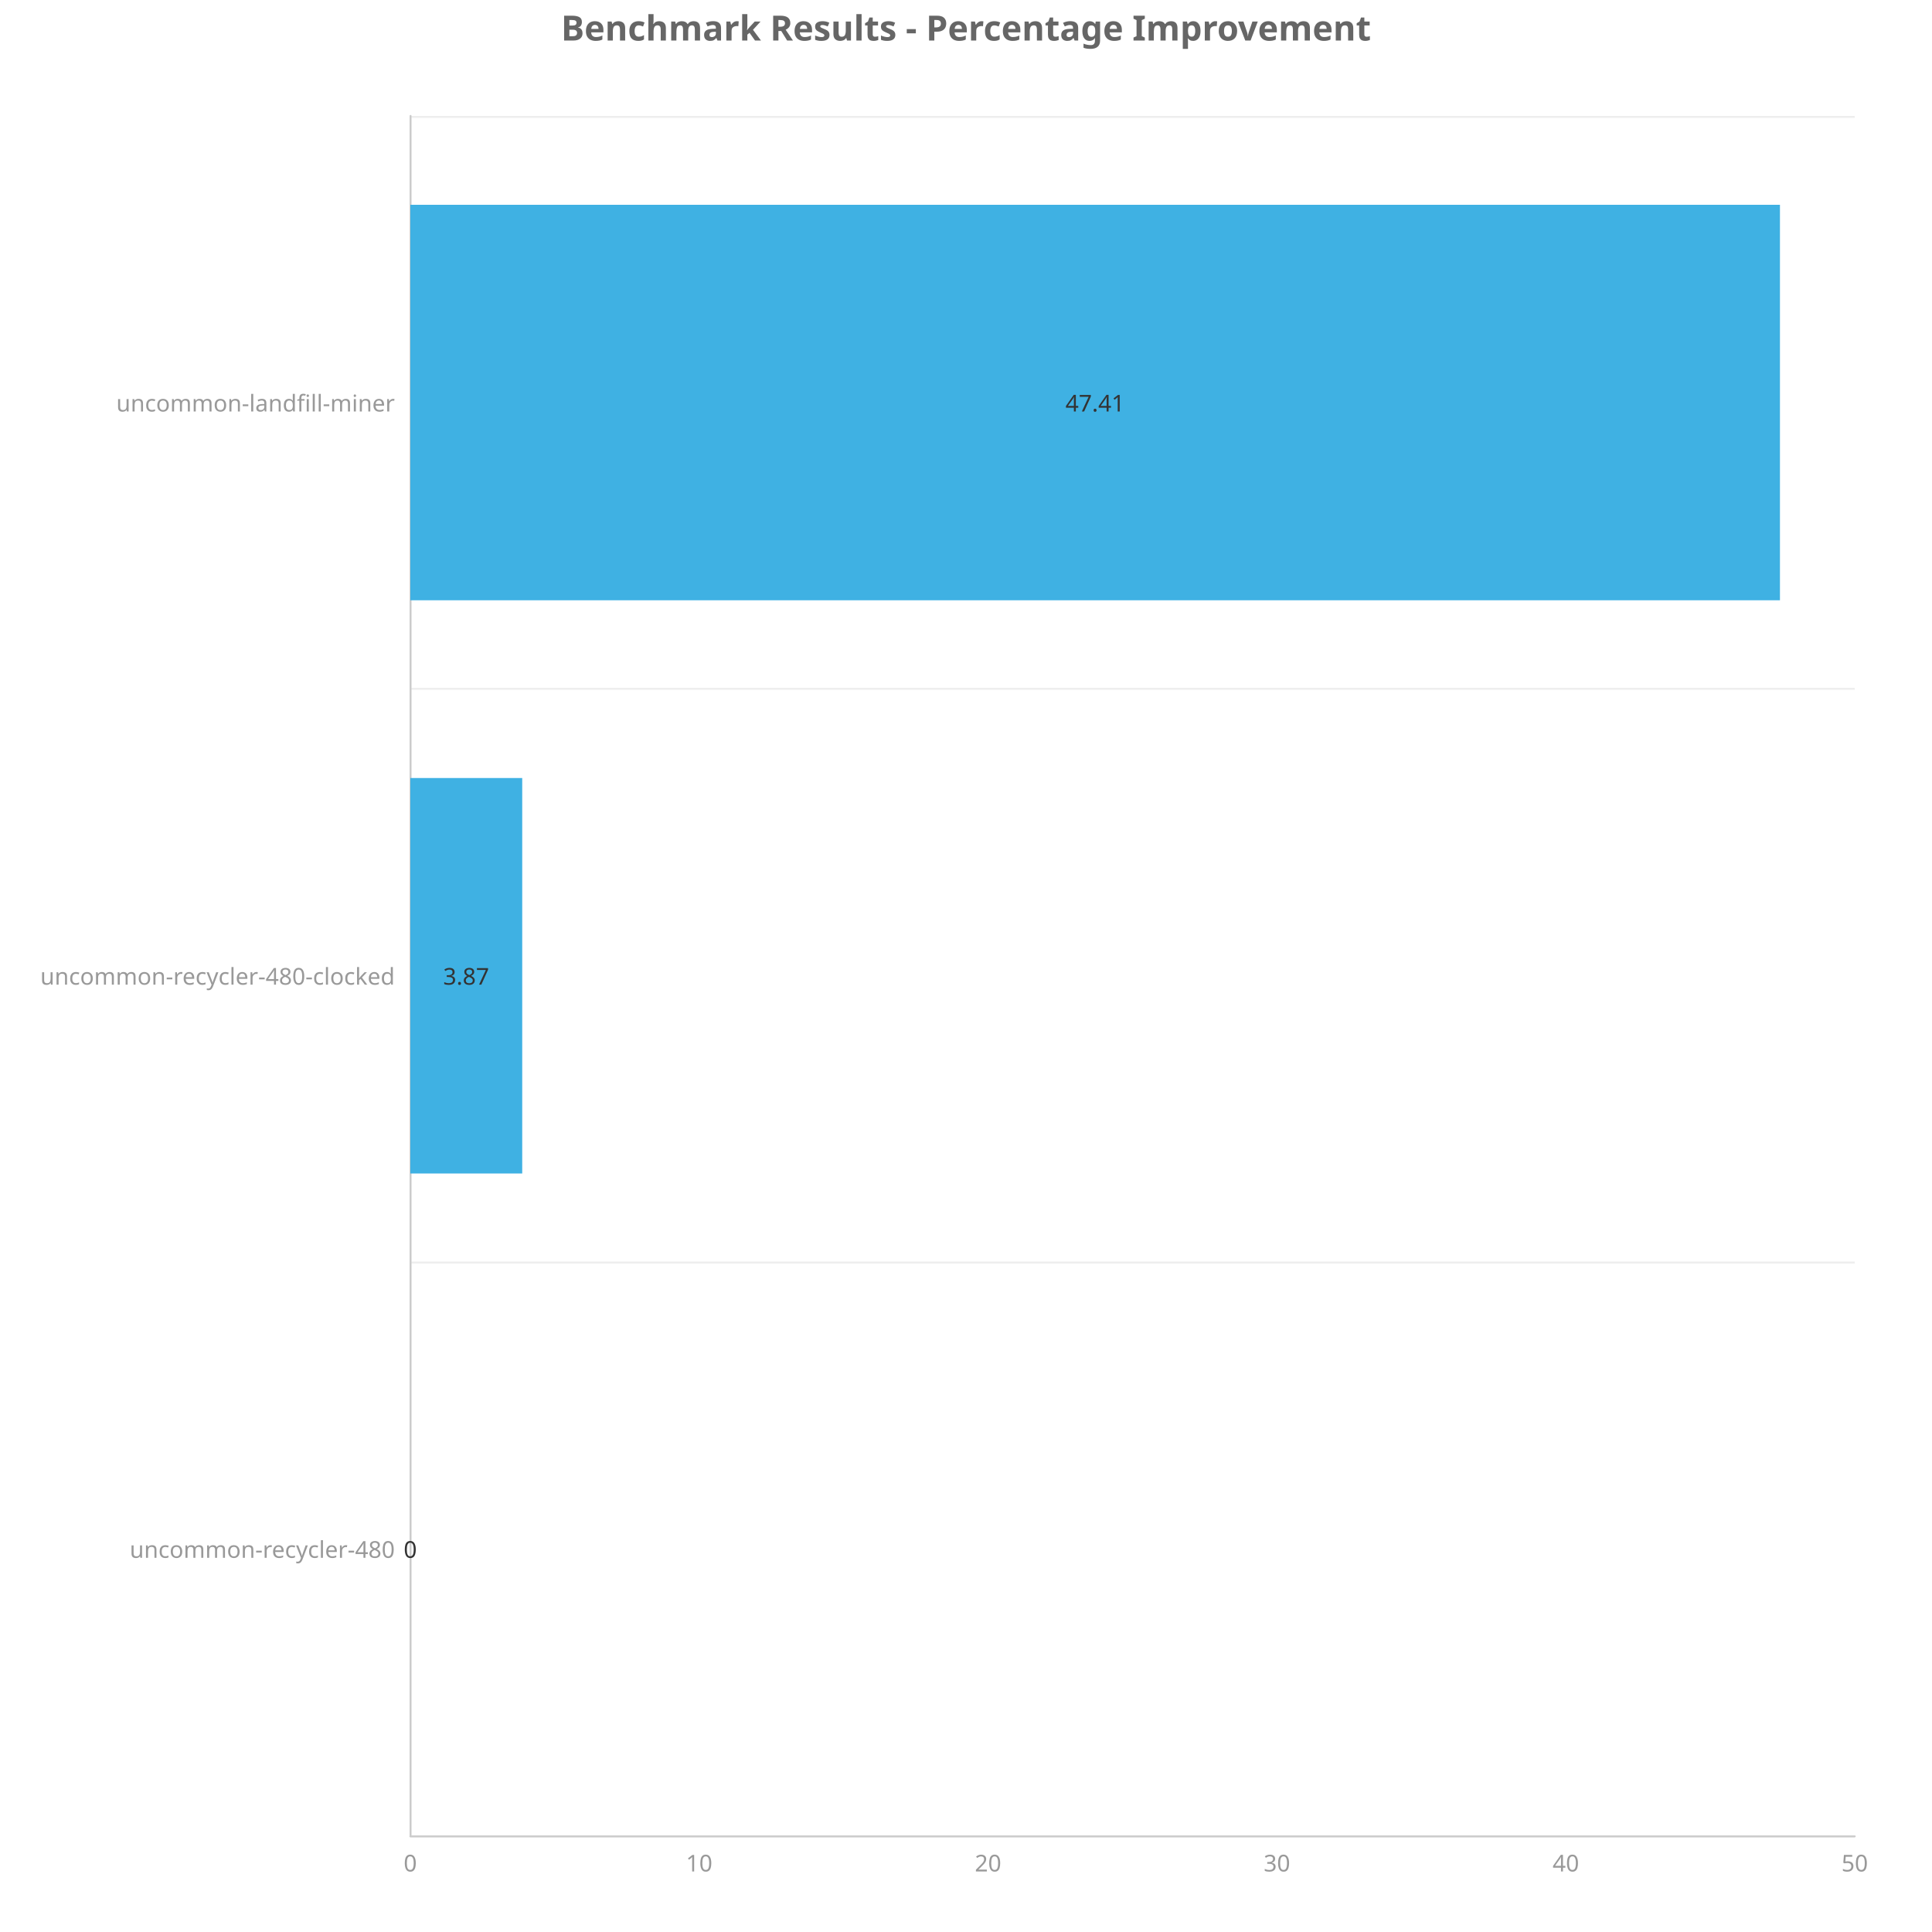
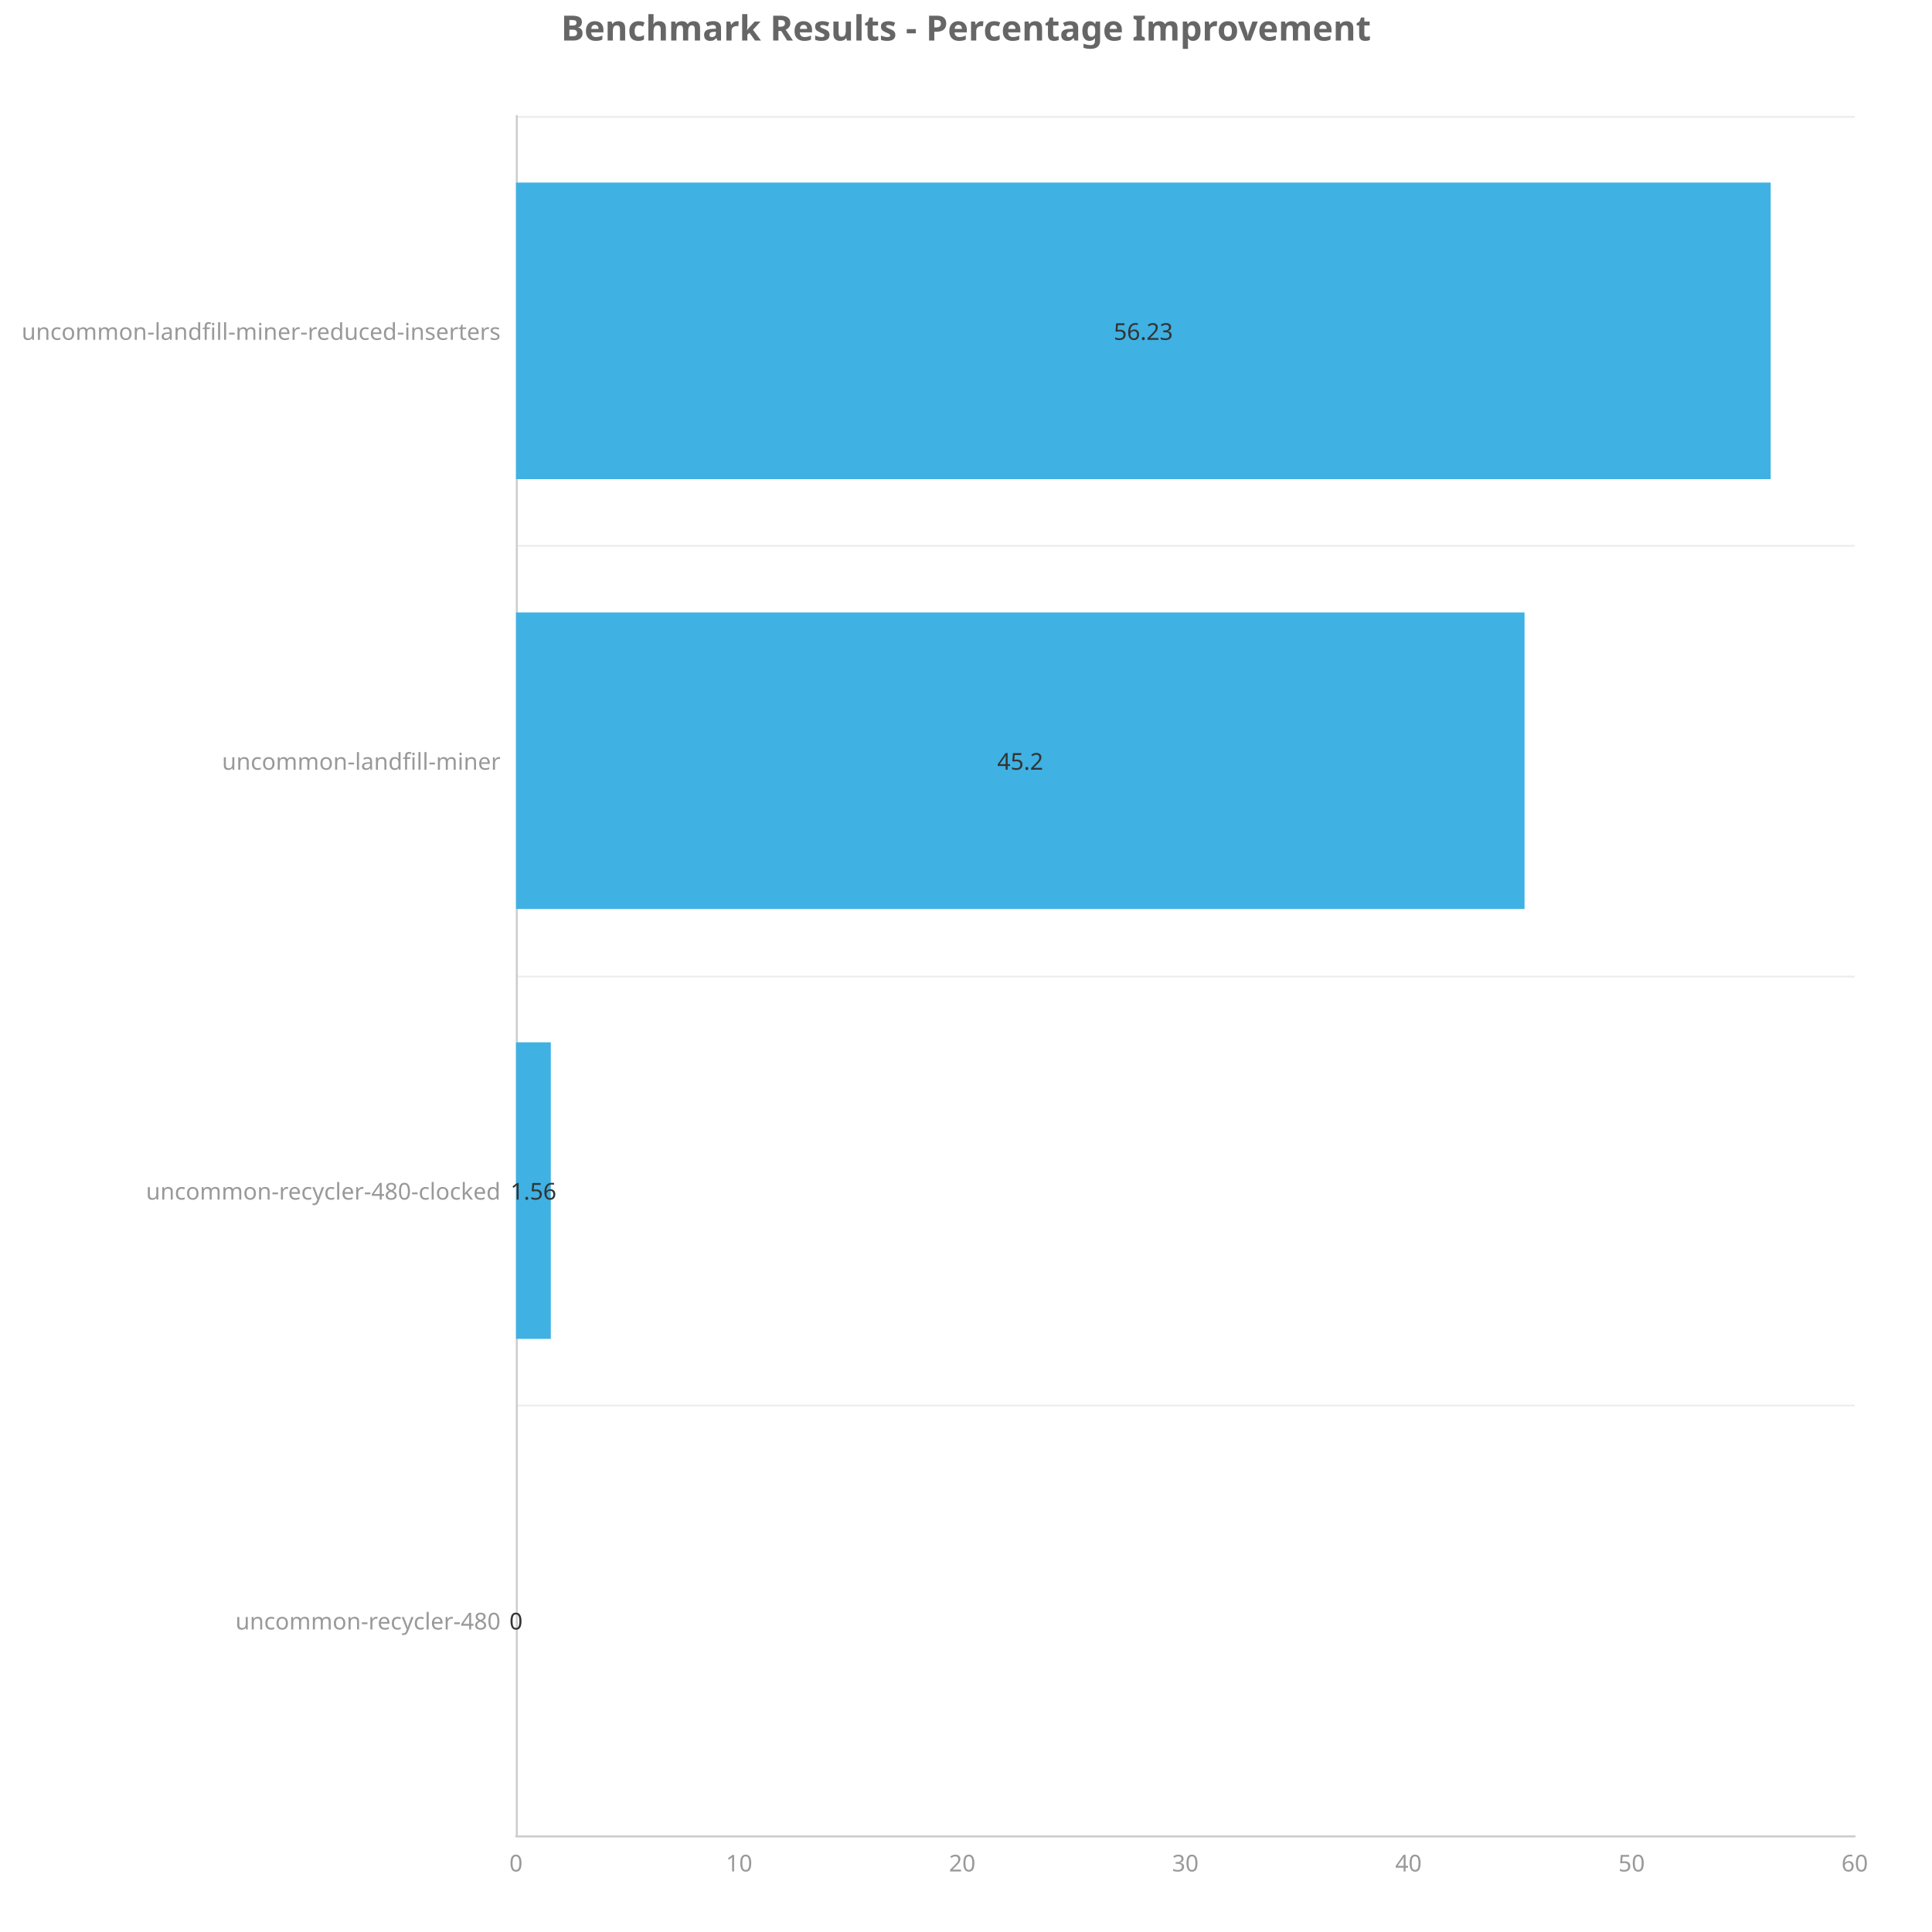
<svg xmlns="http://www.w3.org/2000/svg" width="1000" height="1000" version="1.1" baseProfile="full" viewBox="0 0 1000 1000">
  <rect width="1000" height="1000" x="0" y="0" fill="rgb(252,252,252)" fill-opacity="0" />
-   <path d="M212.4 950.5L960 950.5" fill="transparent" stroke="#eeeeee" class="zr2-cls-5" />
-   <path d="M212.4 653.5L960 653.5" fill="transparent" stroke="#eeeeee" class="zr2-cls-5" />
-   <path d="M212.4 356.5L960 356.5" fill="transparent" stroke="#eeeeee" class="zr2-cls-5" />
-   <path d="M212.4 60.5L960 60.5" fill="transparent" stroke="#eeeeee" class="zr2-cls-5" />
-   <path d="M212.5 950L212.5 60" fill="transparent" stroke="#cccccc" stroke-linecap="round" class="zr2-cls-5" />
-   <path d="M212.4 950.5L960 950.5" fill="transparent" stroke="#cccccc" stroke-linecap="round" class="zr2-cls-5" />
-   <text dominant-baseline="central" text-anchor="end" style="font-size:12px;font-family:sans-serif;" transform="translate(204.36 801.6667)" fill="#999999">uncommon-recycler-480</text>
-   <text dominant-baseline="central" text-anchor="end" style="font-size:12px;font-family:sans-serif;" transform="translate(204.36 505)" fill="#999999">uncommon-recycler-480-clocked</text>
-   <text dominant-baseline="central" text-anchor="end" style="font-size:12px;font-family:sans-serif;" transform="translate(204.36 208.3333)" fill="#999999">uncommon-landfill-miner</text>
-   <text dominant-baseline="central" text-anchor="middle" style="font-size:12px;font-family:sans-serif;" y="6" transform="translate(212.36 958)" fill="#999999">0</text>
-   <text dominant-baseline="central" text-anchor="middle" style="font-size:12px;font-family:sans-serif;" y="6" transform="translate(361.888 958)" fill="#999999">10</text>
-   <text dominant-baseline="central" text-anchor="middle" style="font-size:12px;font-family:sans-serif;" y="6" transform="translate(511.416 958)" fill="#999999">20</text>
-   <text dominant-baseline="central" text-anchor="middle" style="font-size:12px;font-family:sans-serif;" y="6" transform="translate(660.944 958)" fill="#999999">30</text>
-   <text dominant-baseline="central" text-anchor="middle" style="font-size:12px;font-family:sans-serif;" y="6" transform="translate(810.472 958)" fill="#999999">40</text>
-   <text dominant-baseline="central" text-anchor="middle" style="font-size:12px;font-family:sans-serif;" y="6" transform="translate(960 958)" fill="#999999">50</text>
-   <path d="M212.4 699.3l0 0l0 204.7l0 0Z" fill="#3fb1e3" ecmeta_series_index="0" ecmeta_data_index="0" ecmeta_ssr_type="chart" class="zr2-cls-6" />
-   <path d="M212.4 402.7l57.9 0l0 204.7l-57.9 0Z" fill="#3fb1e3" ecmeta_series_index="0" ecmeta_data_index="1" ecmeta_ssr_type="chart" class="zr2-cls-6" />
-   <path d="M212.4 106l708.9 0l0 204.7l-708.9 0Z" fill="#3fb1e3" ecmeta_series_index="0" ecmeta_data_index="2" ecmeta_ssr_type="chart" class="zr2-cls-6" />
-   <text dominant-baseline="central" text-anchor="middle" style="font-size:12px;font-family:sans-serif;" transform="translate(212.36 801.6667)" fill="#333">0</text>
-   <text dominant-baseline="central" text-anchor="middle" style="font-size:12px;font-family:sans-serif;" transform="translate(241.2937 505)" fill="#333">3.87</text>
-   <text dominant-baseline="central" text-anchor="middle" style="font-size:12px;font-family:sans-serif;" transform="translate(566.8161 208.3333)" fill="#333">47.41</text>
-   <path d="M-192.6 -5l385.3 0l0 28l-385.3 0Z" transform="translate(500 5)" fill="rgb(0,0,0)" fill-opacity="0" stroke="#ccc" stroke-width="0" class="zr2-cls-5" />
+   <path d="M267.1 950.5L960 950.5" fill="transparent" stroke="#eeeeee" class="zr2-cls-4" />
+   <path d="M267.1 727.5L960 727.5" fill="transparent" stroke="#eeeeee" class="zr2-cls-4" />
+   <path d="M267.1 505.5L960 505.5" fill="transparent" stroke="#eeeeee" class="zr2-cls-4" />
+   <path d="M267.1 282.5L960 282.5" fill="transparent" stroke="#eeeeee" class="zr2-cls-4" />
+   <path d="M267.1 60.5L960 60.5" fill="transparent" stroke="#eeeeee" class="zr2-cls-4" />
+   <path d="M267.5 950L267.5 60" fill="transparent" stroke="#cccccc" stroke-linecap="round" class="zr2-cls-4" />
+   <path d="M267.1 950.5L960 950.5" fill="transparent" stroke="#cccccc" stroke-linecap="round" class="zr2-cls-4" />
+   <text dominant-baseline="central" text-anchor="end" style="font-size:12px;font-family:sans-serif;" transform="translate(259.08 838.75)" fill="#999999">uncommon-recycler-480</text>
+   <text dominant-baseline="central" text-anchor="end" style="font-size:12px;font-family:sans-serif;" transform="translate(259.08 616.25)" fill="#999999">uncommon-recycler-480-clocked</text>
+   <text dominant-baseline="central" text-anchor="end" style="font-size:12px;font-family:sans-serif;" transform="translate(259.08 393.75)" fill="#999999">uncommon-landfill-miner</text>
+   <text dominant-baseline="central" text-anchor="end" style="font-size:12px;font-family:sans-serif;" transform="translate(259.08 171.25)" fill="#999999">uncommon-landfill-miner-reduced-inserters</text>
+   <text dominant-baseline="central" text-anchor="middle" style="font-size:12px;font-family:sans-serif;" y="6" transform="translate(267.08 958)" fill="#999999">0</text>
+   <text dominant-baseline="central" text-anchor="middle" style="font-size:12px;font-family:sans-serif;" y="6" transform="translate(382.5667 958)" fill="#999999">10</text>
+   <text dominant-baseline="central" text-anchor="middle" style="font-size:12px;font-family:sans-serif;" y="6" transform="translate(498.0533 958)" fill="#999999">20</text>
+   <text dominant-baseline="central" text-anchor="middle" style="font-size:12px;font-family:sans-serif;" y="6" transform="translate(613.54 958)" fill="#999999">30</text>
+   <text dominant-baseline="central" text-anchor="middle" style="font-size:12px;font-family:sans-serif;" y="6" transform="translate(729.0267 958)" fill="#999999">40</text>
+   <text dominant-baseline="central" text-anchor="middle" style="font-size:12px;font-family:sans-serif;" y="6" transform="translate(844.5133 958)" fill="#999999">50</text>
+   <text dominant-baseline="central" text-anchor="middle" style="font-size:12px;font-family:sans-serif;" y="6" transform="translate(960 958)" fill="#999999">60</text>
+   <path d="M267.1 762l0 0l0 153.5l0 0Z" fill="#3fb1e3" ecmeta_series_index="0" ecmeta_data_index="0" ecmeta_ssr_type="chart" class="zr2-cls-5" />
+   <path d="M267.1 539.5l18 0l0 153.5l-18 0Z" fill="#3fb1e3" ecmeta_series_index="0" ecmeta_data_index="1" ecmeta_ssr_type="chart" class="zr2-cls-5" />
+   <path d="M267.1 317l522 0l0 153.5l-522 0Z" fill="#3fb1e3" ecmeta_series_index="0" ecmeta_data_index="2" ecmeta_ssr_type="chart" class="zr2-cls-5" />
+   <path d="M267.1 94.5l649.4 0l0 153.5l-649.4 0Z" fill="#3fb1e3" ecmeta_series_index="0" ecmeta_data_index="3" ecmeta_ssr_type="chart" class="zr2-cls-5" />
+   <text dominant-baseline="central" text-anchor="middle" style="font-size:12px;font-family:sans-serif;" transform="translate(267.08 838.75)" fill="#333">0</text>
+   <text dominant-baseline="central" text-anchor="middle" style="font-size:12px;font-family:sans-serif;" transform="translate(276.088 616.25)" fill="#333">1.56</text>
+   <text dominant-baseline="central" text-anchor="middle" style="font-size:12px;font-family:sans-serif;" transform="translate(528.0799 393.75)" fill="#333">45.2</text>
+   <text dominant-baseline="central" text-anchor="middle" style="font-size:12px;font-family:sans-serif;" transform="translate(591.7708 171.25)" fill="#333">56.23</text>
+   <path d="M-192.6 -5l385.3 0l0 28l-385.3 0Z" transform="translate(500 5)" fill="rgb(0,0,0)" fill-opacity="0" stroke="#ccc" stroke-width="0" class="zr2-cls-4" />
  <text dominant-baseline="central" text-anchor="middle" style="font-size:18px;font-family:sans-serif;font-weight:bold;" xml:space="preserve" y="9" transform="translate(500 5)" fill="#666666">Benchmark Results - Percentage Improvement</text>
  <style>
- .zr2-cls-5:hover {
+ .zr2-cls-4:hover {
pointer-events:none;
}
- .zr2-cls-6:hover {
+ .zr2-cls-5:hover {
cursor:pointer;
fill:rgba(69,194,249,1);
}



</style>
</svg>
